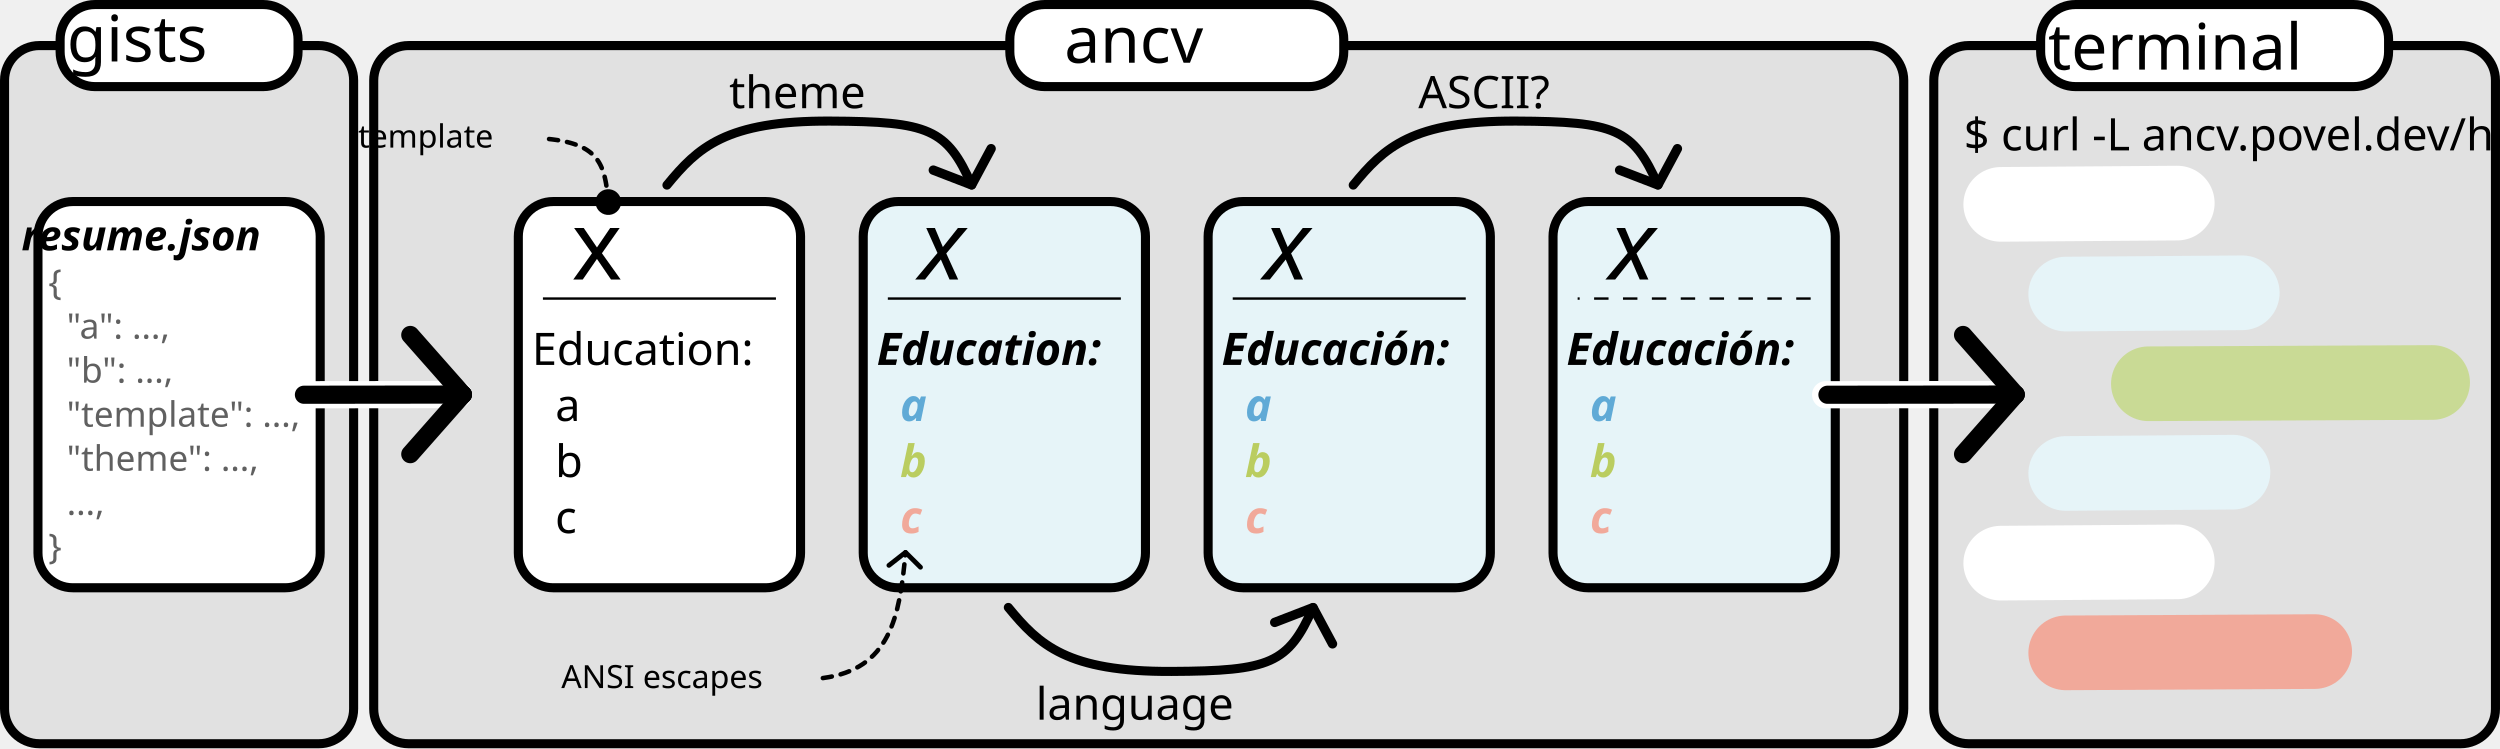
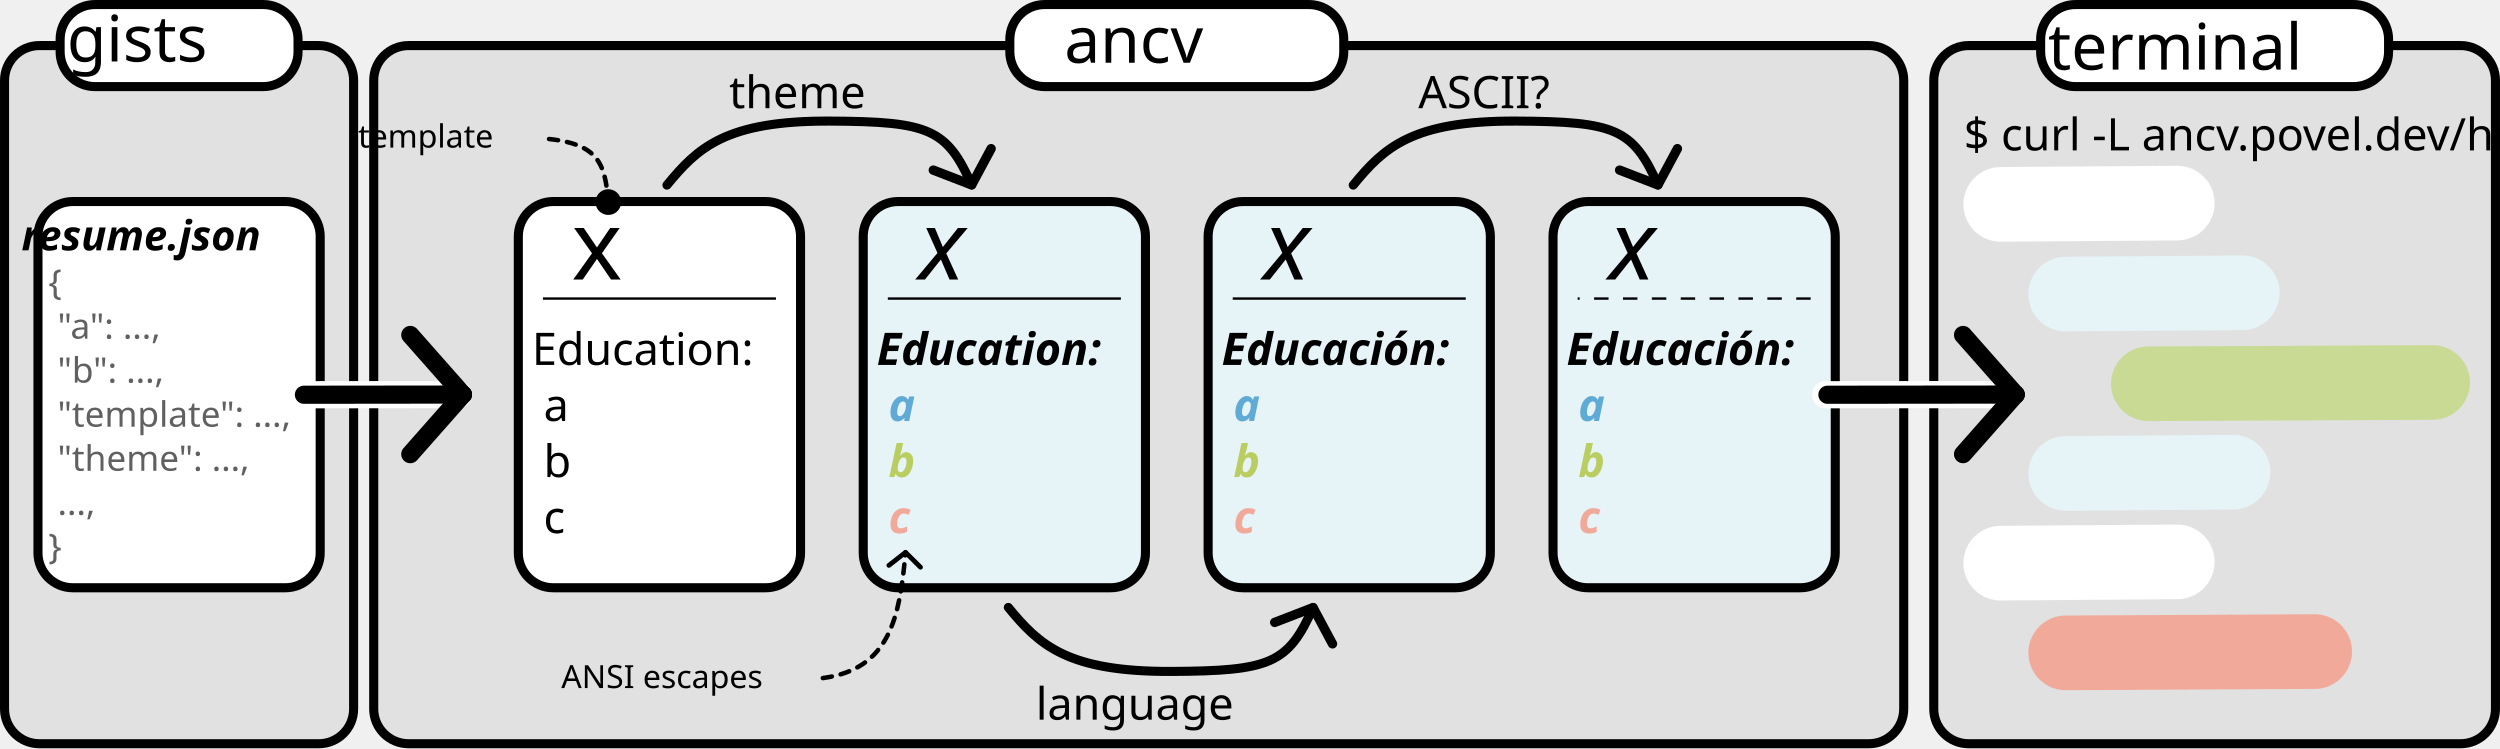
- <svg xmlns="http://www.w3.org/2000/svg" width="275.323mm" height="82.407mm" viewBox="0 0 275.323 82.407" version="1.1" id="svg5">
+ <svg xmlns="http://www.w3.org/2000/svg" id="svg5" width="1040.59" height="311.458" version="1.1" viewBox="0 0 275.323 82.407">
  <defs id="defs2">
    <linearGradient id="linearGradient2864">
-       <stop style="stop-color:#ac4850;stop-opacity:1;" offset="0" id="stop2862" />
+       <stop style="stop-color:#ac4850;stop-opacity:1" id="stop2862" offset="0" />
    </linearGradient>
  </defs>
  <g id="layer1" transform="translate(-123.1207,87.95116)">
-     <rect style="fill:#e1e1e1;fill-opacity:1;stroke:#000000;stroke-width:1;stroke-dashoffset:37.795;stroke-opacity:1" id="rect36134" width="38.444" height="76.888" x="123.621" y="-82.933" ry="3.834" />
-     <rect style="fill:#e1e1e1;fill-opacity:1;stroke:#000000;stroke-width:1;stroke-dashoffset:37.795;stroke-opacity:1" id="rect5503" width="168.499" height="76.888" x="164.278" y="-82.933" ry="3.834" />
-     <rect style="fill:#ffffff;fill-opacity:1;stroke:#000000;stroke-width:1;stroke-dashoffset:37.795;stroke-opacity:1" id="rect2917" width="31.082" height="42.534" x="180.203" y="-65.755" ry="3.834" />
-     <text xml:space="preserve" style="font-style:normal;font-weight:normal;font-size:10.583px;line-height:1.25;font-family:sans-serif;text-align:center;text-anchor:middle;fill:#000000;fill-opacity:1;stroke:none;stroke-width:0.265" x="195.744" y="-57.167" id="text6603">
-       <tspan id="tspan6601" style="text-align:center;text-anchor:middle;stroke-width:0.265" x="195.744" y="-57.167">x</tspan>
+     <rect style="fill:#e1e1e1;fill-opacity:1;stroke:#000;stroke-width:1;stroke-dashoffset:37.795;stroke-opacity:1" id="rect36134" width="38.444" height="76.888" x="123.621" y="-82.933" ry="3.834" />
+     <rect style="fill:#e1e1e1;fill-opacity:1;stroke:#000;stroke-width:1;stroke-dashoffset:37.795;stroke-opacity:1" id="rect5503" width="168.499" height="76.888" x="164.278" y="-82.933" ry="3.834" />
+     <rect style="fill:#fff;fill-opacity:1;stroke:#000;stroke-width:1;stroke-dashoffset:37.795;stroke-opacity:1" id="rect2917" width="31.082" height="42.534" x="180.203" y="-65.755" ry="3.834" />
+     <text xml:space="preserve" style="font-style:normal;font-weight:400;font-size:10.583px;line-height:1.25;font-family:sans-serif;text-align:center;text-anchor:middle;fill:#000;fill-opacity:1;stroke:none;stroke-width:.265" id="text6603" x="195.744" y="-57.167">
+       <tspan id="tspan6601" style="text-align:center;text-anchor:middle;stroke-width:.265" x="195.744" y="-57.167">x</tspan>
    </text>
-     <path style="fill:none;stroke:#000000;stroke-width:0.265px;stroke-linecap:butt;stroke-linejoin:miter;stroke-opacity:1" d="M 208.575,-55.071 H 182.912" id="path6718" />
-     <text xml:space="preserve" style="font-style:normal;font-weight:normal;font-size:4.939px;line-height:1.25;font-family:sans-serif;fill:#000000;fill-opacity:1;stroke:none;stroke-width:0.265" x="181.698" y="-47.76" id="text6722">
-       <tspan id="tspan6720" style="font-size:4.939px;stroke-width:0.265" x="181.698" y="-47.76">Education:</tspan>
-       <tspan style="font-size:4.939px;stroke-width:0.265" x="181.698" y="-41.587" id="tspan9241">  a</tspan>
-       <tspan style="font-size:4.939px;stroke-width:0.265" x="181.698" y="-35.413" id="tspan6724">  b</tspan>
-       <tspan style="font-size:4.939px;stroke-width:0.265" x="181.698" y="-29.239" id="tspan9233">  c</tspan>
+     <path style="fill:none;stroke:#000;stroke-width:.265px;stroke-linecap:butt;stroke-linejoin:miter;stroke-opacity:1" id="path6718" d="M 208.575,-55.071 H 182.912" />
+     <text xml:space="preserve" style="font-style:normal;font-weight:400;font-size:4.939px;line-height:1.25;font-family:sans-serif;fill:#000;fill-opacity:1;stroke:none;stroke-width:.265" id="text6722" x="181.698" y="-47.76">
+       <tspan id="tspan6720" style="font-size:4.939px;stroke-width:.265" x="181.698" y="-47.76">Education:</tspan>
+       <tspan style="font-size:4.939px;stroke-width:.265" id="tspan9241" x="181.698" y="-41.587"> a</tspan>
+       <tspan style="font-size:4.939px;stroke-width:.265" id="tspan6724" x="181.698" y="-35.413"> b</tspan>
+       <tspan style="font-size:4.939px;stroke-width:.265" id="tspan9233" x="181.698" y="-29.239"> c</tspan>
    </text>
-     <rect style="fill:#e6f4f8;fill-opacity:1;stroke:#000000;stroke-width:1;stroke-dashoffset:37.795;stroke-opacity:1" id="rect7456" width="31.082" height="42.534" x="218.187" y="-65.755" ry="3.834" />
-     <text xml:space="preserve" style="font-style:italic;font-variant:normal;font-weight:normal;font-stretch:normal;font-size:10.583px;line-height:1.25;font-family:sans-serif;-inkscape-font-specification:'sans-serif Italic';text-align:center;text-anchor:middle;fill:#000000;fill-opacity:1;stroke:none;stroke-width:0.265" x="233.738" y="-57.167" id="text7460">
-       <tspan id="tspan7458" style="font-style:italic;font-variant:normal;font-weight:normal;font-stretch:normal;font-family:sans-serif;-inkscape-font-specification:'sans-serif Italic';text-align:center;text-anchor:middle;stroke-width:0.265" x="233.738" y="-57.167">x</tspan>
+     <rect style="fill:#e6f4f8;fill-opacity:1;stroke:#000;stroke-width:1;stroke-dashoffset:37.795;stroke-opacity:1" id="rect7456" width="31.082" height="42.534" x="218.187" y="-65.755" ry="3.834" />
+     <text xml:space="preserve" style="font-style:italic;font-variant:normal;font-weight:400;font-stretch:normal;font-size:10.583px;line-height:1.25;font-family:sans-serif;-inkscape-font-specification:'sans-serif Italic';text-align:center;text-anchor:middle;fill:#000;fill-opacity:1;stroke:none;stroke-width:.265" id="text7460" x="233.738" y="-57.167">
+       <tspan id="tspan7458" style="font-style:italic;font-variant:normal;font-weight:400;font-stretch:normal;font-family:sans-serif;-inkscape-font-specification:'sans-serif Italic';text-align:center;text-anchor:middle;stroke-width:.265" x="233.738" y="-57.167">x</tspan>
    </text>
-     <path style="fill:none;stroke:#000000;stroke-width:0.265px;stroke-linecap:butt;stroke-linejoin:miter;stroke-opacity:1" d="M 246.56,-55.071 H 220.896" id="path7462" />
-     <text xml:space="preserve" style="font-style:normal;font-weight:normal;font-size:4.939px;line-height:1.25;font-family:sans-serif;fill:#000000;fill-opacity:1;stroke:none;stroke-width:0.265" x="219.682" y="-47.76" id="text7470">
-       <tspan id="tspan7464" style="font-style:italic;font-variant:normal;font-weight:bold;font-stretch:normal;font-size:4.939px;font-family:sans-serif;-inkscape-font-specification:'sans-serif Bold Italic';fill:#000000;fill-opacity:1;stroke:none;stroke-width:0.265;stroke-opacity:1" x="219.682" y="-47.76">Education:</tspan>
-       <tspan style="font-style:italic;font-variant:normal;font-weight:bold;font-stretch:normal;font-size:4.939px;font-family:sans-serif;-inkscape-font-specification:'sans-serif Bold Italic';fill:#60aad6;fill-opacity:1;stroke:none;stroke-width:0.265;stroke-opacity:1" x="219.682" y="-41.587" id="tspan10719">  a</tspan>
-       <tspan style="font-style:italic;font-variant:normal;font-weight:bold;font-stretch:normal;font-size:4.939px;font-family:sans-serif;-inkscape-font-specification:'sans-serif Bold Italic';fill:#bacd60;fill-opacity:1;stroke-width:0.265" x="219.682" y="-35.413" id="tspan7466">  b</tspan>
-       <tspan style="font-style:italic;font-variant:normal;font-weight:bold;font-stretch:normal;font-size:4.939px;font-family:sans-serif;-inkscape-font-specification:'sans-serif Bold Italic';fill:#f1a99a;fill-opacity:1;stroke-width:0.265" x="219.682" y="-29.239" id="tspan9235">  c</tspan>
+     <path style="fill:none;stroke:#000;stroke-width:.265px;stroke-linecap:butt;stroke-linejoin:miter;stroke-opacity:1" id="path7462" d="M 246.56,-55.071 H 220.896" />
+     <text xml:space="preserve" style="font-style:normal;font-weight:400;font-size:4.939px;line-height:1.25;font-family:sans-serif;fill:#000;fill-opacity:1;stroke:none;stroke-width:.265" id="text7470" x="219.682" y="-47.76">
+       <tspan id="tspan7464" style="font-style:italic;font-variant:normal;font-weight:700;font-stretch:normal;font-size:4.939px;font-family:sans-serif;-inkscape-font-specification:'sans-serif Bold Italic';fill:#000;fill-opacity:1;stroke:none;stroke-width:.265;stroke-opacity:1" x="219.682" y="-47.76">Education:</tspan>
+       <tspan style="font-style:italic;font-variant:normal;font-weight:700;font-stretch:normal;font-size:4.939px;font-family:sans-serif;-inkscape-font-specification:'sans-serif Bold Italic';fill:#60aad6;fill-opacity:1;stroke:none;stroke-width:.265;stroke-opacity:1" id="tspan10719" x="219.682" y="-41.587"> a</tspan>
+       <tspan style="font-style:italic;font-variant:normal;font-weight:700;font-stretch:normal;font-size:4.939px;font-family:sans-serif;-inkscape-font-specification:'sans-serif Bold Italic';fill:#bacd60;fill-opacity:1;stroke-width:.265" id="tspan7466" x="219.682" y="-35.413"> b</tspan>
+       <tspan style="font-style:italic;font-variant:normal;font-weight:700;font-stretch:normal;font-size:4.939px;font-family:sans-serif;-inkscape-font-specification:'sans-serif Bold Italic';fill:#f1a99a;fill-opacity:1;stroke-width:.265" id="tspan9235" x="219.682" y="-29.239"> c</tspan>
    </text>
-     <path style="fill:none;stroke:#000000;stroke-width:1;stroke-linecap:round;stroke-linejoin:miter;stroke-dasharray:none;stroke-opacity:1;marker-end:" d="m 196.571,-67.567 c 3.389,-4.129 6.478,-7.102 17.966,-7.049 10.897,0.05 12.852,0.855 15.595,7.028" id="path7472" />
-     <rect style="fill:#e6f4f8;fill-opacity:1;stroke:#000000;stroke-width:1;stroke-dashoffset:37.795;stroke-opacity:1" id="rect10721" width="31.082" height="42.534" x="256.171" y="-65.755" ry="3.834" />
-     <text xml:space="preserve" style="font-style:italic;font-variant:normal;font-weight:normal;font-stretch:normal;font-size:10.583px;line-height:1.25;font-family:sans-serif;-inkscape-font-specification:'sans-serif Italic';text-align:center;text-anchor:middle;fill:#000000;fill-opacity:1;stroke:none;stroke-width:0.265" x="271.712" y="-57.167" id="text10725">
-       <tspan id="tspan10723" style="font-style:italic;font-variant:normal;font-weight:normal;font-stretch:normal;font-family:sans-serif;-inkscape-font-specification:'sans-serif Italic';text-align:center;text-anchor:middle;stroke-width:0.265" x="271.712" y="-57.167">x</tspan>
+     <path style="fill:none;stroke:#000;stroke-width:1;stroke-linecap:round;stroke-linejoin:miter;stroke-dasharray:none;stroke-opacity:1" id="path7472" d="m 196.571,-67.567 c 3.389,-4.129 6.478,-7.102 17.966,-7.049 10.897,0.05 12.852,0.855 15.595,7.028" />
+     <rect style="fill:#e6f4f8;fill-opacity:1;stroke:#000;stroke-width:1;stroke-dashoffset:37.795;stroke-opacity:1" id="rect10721" width="31.082" height="42.534" x="256.171" y="-65.755" ry="3.834" />
+     <text xml:space="preserve" style="font-style:italic;font-variant:normal;font-weight:400;font-stretch:normal;font-size:10.583px;line-height:1.25;font-family:sans-serif;-inkscape-font-specification:'sans-serif Italic';text-align:center;text-anchor:middle;fill:#000;fill-opacity:1;stroke:none;stroke-width:.265" id="text10725" x="271.712" y="-57.167">
+       <tspan id="tspan10723" style="font-style:italic;font-variant:normal;font-weight:400;font-stretch:normal;font-family:sans-serif;-inkscape-font-specification:'sans-serif Italic';text-align:center;text-anchor:middle;stroke-width:.265" x="271.712" y="-57.167">x</tspan>
    </text>
-     <path style="fill:none;stroke:#000000;stroke-width:0.265px;stroke-linecap:butt;stroke-linejoin:miter;stroke-opacity:1" d="M 284.544,-55.071 H 258.88" id="path10727" />
-     <text xml:space="preserve" style="font-style:normal;font-weight:normal;font-size:4.939px;line-height:1.25;font-family:sans-serif;fill:#000000;fill-opacity:1;stroke:none;stroke-width:0.265" x="257.666" y="-47.76" id="text10737">
-       <tspan id="tspan10729" style="font-style:italic;font-variant:normal;font-weight:bold;font-stretch:normal;font-size:4.939px;font-family:sans-serif;-inkscape-font-specification:'sans-serif Bold Italic';fill:#000000;fill-opacity:1;stroke:none;stroke-width:0.265;stroke-opacity:1" x="257.666" y="-47.76">Educación:</tspan>
-       <tspan style="font-style:italic;font-variant:normal;font-weight:bold;font-stretch:normal;font-size:4.939px;font-family:sans-serif;-inkscape-font-specification:'sans-serif Bold Italic';fill:#60aad6;fill-opacity:1;stroke:none;stroke-width:0.265;stroke-opacity:1" x="257.666" y="-41.587" id="tspan10731">  a</tspan>
-       <tspan style="font-style:italic;font-variant:normal;font-weight:bold;font-stretch:normal;font-size:4.939px;font-family:sans-serif;-inkscape-font-specification:'sans-serif Bold Italic';fill:#bacd60;fill-opacity:1;stroke-width:0.265" x="257.666" y="-35.413" id="tspan10733">  b</tspan>
-       <tspan style="font-style:italic;font-variant:normal;font-weight:bold;font-stretch:normal;font-size:4.939px;font-family:sans-serif;-inkscape-font-specification:'sans-serif Bold Italic';fill:#f1a99a;fill-opacity:1;stroke-width:0.265" x="257.666" y="-29.239" id="tspan10735">  c</tspan>
+     <path style="fill:none;stroke:#000;stroke-width:.265px;stroke-linecap:butt;stroke-linejoin:miter;stroke-opacity:1" id="path10727" d="M 284.544,-55.071 H 258.88" />
+     <text xml:space="preserve" style="font-style:normal;font-weight:400;font-size:4.939px;line-height:1.25;font-family:sans-serif;fill:#000;fill-opacity:1;stroke:none;stroke-width:.265" id="text10737" x="257.666" y="-47.76">
+       <tspan id="tspan10729" style="font-style:italic;font-variant:normal;font-weight:700;font-stretch:normal;font-size:4.939px;font-family:sans-serif;-inkscape-font-specification:'sans-serif Bold Italic';fill:#000;fill-opacity:1;stroke:none;stroke-width:.265;stroke-opacity:1" x="257.666" y="-47.76">Educación:</tspan>
+       <tspan style="font-style:italic;font-variant:normal;font-weight:700;font-stretch:normal;font-size:4.939px;font-family:sans-serif;-inkscape-font-specification:'sans-serif Bold Italic';fill:#60aad6;fill-opacity:1;stroke:none;stroke-width:.265;stroke-opacity:1" id="tspan10731" x="257.666" y="-41.587"> a</tspan>
+       <tspan style="font-style:italic;font-variant:normal;font-weight:700;font-stretch:normal;font-size:4.939px;font-family:sans-serif;-inkscape-font-specification:'sans-serif Bold Italic';fill:#bacd60;fill-opacity:1;stroke-width:.265" id="tspan10733" x="257.666" y="-35.413"> b</tspan>
+       <tspan style="font-style:italic;font-variant:normal;font-weight:700;font-stretch:normal;font-size:4.939px;font-family:sans-serif;-inkscape-font-specification:'sans-serif Bold Italic';fill:#f1a99a;fill-opacity:1;stroke-width:.265" id="tspan10735" x="257.666" y="-29.239"> c</tspan>
    </text>
-     <rect style="fill:#e6f4f8;fill-opacity:1;stroke:#000000;stroke-width:1;stroke-dashoffset:37.795;stroke-opacity:1" id="rect11485" width="31.082" height="42.534" x="294.155" y="-65.755" ry="3.834" />
-     <text xml:space="preserve" style="font-style:italic;font-variant:normal;font-weight:normal;font-stretch:normal;font-size:10.583px;line-height:1.25;font-family:sans-serif;-inkscape-font-specification:'sans-serif Italic';text-align:center;text-anchor:middle;fill:#000000;fill-opacity:1;stroke:none;stroke-width:0.265" x="309.749" y="-57.167" id="text11489">
-       <tspan id="tspan11487" style="font-style:italic;font-variant:normal;font-weight:normal;font-stretch:normal;font-family:sans-serif;-inkscape-font-specification:'sans-serif Italic';text-align:center;text-anchor:middle;stroke-width:0.265" x="309.749" y="-57.167">x</tspan>
+     <rect style="fill:#e6f4f8;fill-opacity:1;stroke:#000;stroke-width:1;stroke-dashoffset:37.795;stroke-opacity:1" id="rect11485" width="31.082" height="42.534" x="294.155" y="-65.755" ry="3.834" />
+     <text xml:space="preserve" style="font-style:italic;font-variant:normal;font-weight:400;font-stretch:normal;font-size:10.583px;line-height:1.25;font-family:sans-serif;-inkscape-font-specification:'sans-serif Italic';text-align:center;text-anchor:middle;fill:#000;fill-opacity:1;stroke:none;stroke-width:.265" id="text11489" x="309.749" y="-57.167">
+       <tspan id="tspan11487" style="font-style:italic;font-variant:normal;font-weight:400;font-stretch:normal;font-family:sans-serif;-inkscape-font-specification:'sans-serif Italic';text-align:center;text-anchor:middle;stroke-width:.265" x="309.749" y="-57.167">x</tspan>
    </text>
-     <path style="fill:none;stroke:#000000;stroke-width:0.265;stroke-linecap:butt;stroke-linejoin:miter;stroke-dasharray:1.59, 1.59;stroke-dashoffset:0;stroke-opacity:1" d="M 322.528,-55.071 H 296.864" id="path11491" />
-     <text xml:space="preserve" style="font-style:normal;font-weight:normal;font-size:4.939px;line-height:1.25;font-family:sans-serif;fill:#000000;fill-opacity:1;stroke:none;stroke-width:0.265" x="295.65" y="-47.76" id="text11501">
-       <tspan id="tspan11493" style="font-style:italic;font-variant:normal;font-weight:bold;font-stretch:normal;font-size:4.939px;font-family:sans-serif;-inkscape-font-specification:'sans-serif Bold Italic';fill:#000000;fill-opacity:1;stroke:none;stroke-width:0.265;stroke-opacity:1" x="295.65" y="-47.76">Educación:</tspan>
-       <tspan style="font-style:italic;font-variant:normal;font-weight:bold;font-stretch:normal;font-size:4.939px;font-family:sans-serif;-inkscape-font-specification:'sans-serif Bold Italic';fill:#60aad6;fill-opacity:1;stroke:none;stroke-width:0.265;stroke-opacity:1" x="295.65" y="-41.587" id="tspan11495">  a</tspan>
-       <tspan style="font-style:italic;font-variant:normal;font-weight:bold;font-stretch:normal;font-size:4.939px;font-family:sans-serif;-inkscape-font-specification:'sans-serif Bold Italic';fill:#bacd60;fill-opacity:1;stroke-width:0.265" x="295.65" y="-35.413" id="tspan11497">  b</tspan>
-       <tspan style="font-style:italic;font-variant:normal;font-weight:bold;font-stretch:normal;font-size:4.939px;font-family:sans-serif;-inkscape-font-specification:'sans-serif Bold Italic';fill:#f1a99a;fill-opacity:1;stroke-width:0.265" x="295.65" y="-29.239" id="tspan11499">  c</tspan>
+     <path style="fill:none;stroke:#000;stroke-width:.265;stroke-linecap:butt;stroke-linejoin:miter;stroke-dasharray:1.59,1.59;stroke-dashoffset:0;stroke-opacity:1" id="path11491" d="M 322.528,-55.071 H 296.864" />
+     <text xml:space="preserve" style="font-style:normal;font-weight:400;font-size:4.939px;line-height:1.25;font-family:sans-serif;fill:#000;fill-opacity:1;stroke:none;stroke-width:.265" id="text11501" x="295.65" y="-47.76">
+       <tspan id="tspan11493" style="font-style:italic;font-variant:normal;font-weight:700;font-stretch:normal;font-size:4.939px;font-family:sans-serif;-inkscape-font-specification:'sans-serif Bold Italic';fill:#000;fill-opacity:1;stroke:none;stroke-width:.265;stroke-opacity:1" x="295.65" y="-47.76">Educación:</tspan>
+       <tspan style="font-style:italic;font-variant:normal;font-weight:700;font-stretch:normal;font-size:4.939px;font-family:sans-serif;-inkscape-font-specification:'sans-serif Bold Italic';fill:#60aad6;fill-opacity:1;stroke:none;stroke-width:.265;stroke-opacity:1" id="tspan11495" x="295.65" y="-41.587"> a</tspan>
+       <tspan style="font-style:italic;font-variant:normal;font-weight:700;font-stretch:normal;font-size:4.939px;font-family:sans-serif;-inkscape-font-specification:'sans-serif Bold Italic';fill:#bacd60;fill-opacity:1;stroke-width:.265" id="tspan11497" x="295.65" y="-35.413"> b</tspan>
+       <tspan style="font-style:italic;font-variant:normal;font-weight:700;font-stretch:normal;font-size:4.939px;font-family:sans-serif;-inkscape-font-specification:'sans-serif Bold Italic';fill:#f1a99a;fill-opacity:1;stroke-width:.265" id="tspan11499" x="295.65" y="-29.239"> c</tspan>
    </text>
-     <text xml:space="preserve" style="font-style:normal;font-weight:normal;font-size:4.939px;line-height:1.25;font-family:sans-serif;text-align:center;text-anchor:middle;fill:#000000;fill-opacity:1;stroke:none;stroke-width:0.265" x="214.147" y="-76.038" id="text13525">
-       <tspan id="tspan13523" style="font-size:4.939px;text-align:center;text-anchor:middle;stroke-width:0.265" x="214.147" y="-76.038">theme</tspan>
+     <text xml:space="preserve" style="font-style:normal;font-weight:400;font-size:4.939px;line-height:1.25;font-family:sans-serif;text-align:center;text-anchor:middle;fill:#000;fill-opacity:1;stroke:none;stroke-width:.265" id="text13525" x="214.147" y="-76.038">
+       <tspan id="tspan13523" style="font-size:4.939px;text-align:center;text-anchor:middle;stroke-width:.265" x="214.147" y="-76.038">theme</tspan>
    </text>
-     <path style="fill:none;stroke:#000000;stroke-width:1;stroke-linecap:round;stroke-linejoin:miter;stroke-dasharray:none;stroke-opacity:1;marker-end:" d="m 272.151,-67.567 c 3.389,-4.129 6.478,-7.102 17.966,-7.049 10.897,0.05 12.852,0.855 15.595,7.028" id="path13545" />
-     <path style="fill:none;stroke:#000000;stroke-width:1;stroke-linecap:round;stroke-linejoin:miter;stroke-dasharray:none;stroke-opacity:1;marker-end:" d="m 234.167,-21.056 c 3.389,4.129 6.478,7.102 17.966,7.049 10.897,-0.05 12.852,-0.855 15.595,-7.028" id="path13553" />
-     <text xml:space="preserve" style="font-style:normal;font-weight:normal;font-size:4.939px;line-height:1.25;font-family:sans-serif;text-align:center;text-anchor:middle;fill:#000000;fill-opacity:1;stroke:none;stroke-width:0.265" x="251.299" y="-8.691" id="text13559">
-       <tspan id="tspan13557" style="font-size:4.939px;text-align:center;text-anchor:middle;stroke-width:0.265" x="251.299" y="-8.691">language</tspan>
+     <path style="fill:none;stroke:#000;stroke-width:1;stroke-linecap:round;stroke-linejoin:miter;stroke-dasharray:none;stroke-opacity:1" id="path13545" d="m 272.151,-67.567 c 3.389,-4.129 6.478,-7.102 17.966,-7.049 10.897,0.05 12.852,0.855 15.595,7.028" />
+     <path style="fill:none;stroke:#000;stroke-width:1;stroke-linecap:round;stroke-linejoin:miter;stroke-dasharray:none;stroke-opacity:1" id="path13553" d="m 234.167,-21.056 c 3.389,4.129 6.478,7.102 17.966,7.049 10.897,-0.05 12.852,-0.855 15.595,-7.028" />
+     <text xml:space="preserve" style="font-style:normal;font-weight:400;font-size:4.939px;line-height:1.25;font-family:sans-serif;text-align:center;text-anchor:middle;fill:#000;fill-opacity:1;stroke:none;stroke-width:.265" id="text13559" x="251.299" y="-8.691">
+       <tspan id="tspan13557" style="font-size:4.939px;text-align:center;text-anchor:middle;stroke-width:.265" x="251.299" y="-8.691">language</tspan>
    </text>
-     <text xml:space="preserve" style="font-style:normal;font-weight:normal;font-size:4.939px;line-height:1.25;font-family:sans-serif;text-align:center;text-anchor:middle;fill:#000000;fill-opacity:1;stroke:none;stroke-width:0.265" x="289.767" y="-76.038" id="text13563">
-       <tspan id="tspan13561" style="font-size:4.939px;text-align:center;text-anchor:middle;stroke-width:0.265" x="289.767" y="-76.038">ASCII?</tspan>
+     <text xml:space="preserve" style="font-style:normal;font-weight:400;font-size:4.939px;line-height:1.25;font-family:sans-serif;text-align:center;text-anchor:middle;fill:#000;fill-opacity:1;stroke:none;stroke-width:.265" id="text13563" x="289.767" y="-76.038">
+       <tspan id="tspan13561" style="font-size:4.939px;text-align:center;text-anchor:middle;stroke-width:.265" x="289.767" y="-76.038">ASCII?</tspan>
    </text>
    <g id="g14095" transform="translate(13.81155)">
-       <rect style="fill:#ffffff;fill-opacity:1;stroke:#000000;stroke-width:1;stroke-dashoffset:37.795;stroke-opacity:1" id="rect6728" width="31.082" height="42.534" x="113.49" y="-65.755" ry="3.834" />
-       <text xml:space="preserve" style="font-style:normal;font-weight:normal;font-size:3.881px;line-height:1.25;font-family:sans-serif;fill:#606060;fill-opacity:1;stroke:none;stroke-width:0.265" x="114.636" y="-55.508" id="text13426">
-         <tspan id="tspan13424" style="font-size:3.881px;fill:#606060;fill-opacity:1;stroke-width:0.265" x="114.636" y="-55.508">{</tspan>
-         <tspan style="font-size:3.881px;fill:#606060;fill-opacity:1;stroke-width:0.265" x="114.636" y="-50.657" id="tspan13430">  "a": ...,</tspan>
-         <tspan style="font-size:3.881px;fill:#606060;fill-opacity:1;stroke-width:0.265" x="114.636" y="-45.807" id="tspan13428">  "b": ...,</tspan>
-         <tspan style="font-size:3.881px;fill:#606060;fill-opacity:1;stroke-width:0.265" x="114.636" y="-40.956" id="tspan13515">  "template": ...,</tspan>
-         <tspan style="font-size:3.881px;fill:#606060;fill-opacity:1;stroke-width:0.265" x="114.636" y="-36.105" id="tspan13517">  "theme": ...,</tspan>
-         <tspan style="font-size:3.881px;fill:#606060;fill-opacity:1;stroke-width:0.265" x="114.636" y="-31.254" id="tspan13509">  ...,</tspan>
-         <tspan style="font-size:3.881px;fill:#606060;fill-opacity:1;stroke-width:0.265" x="114.636" y="-26.404" id="tspan13436">}</tspan>
+       <rect style="fill:#fff;fill-opacity:1;stroke:#000;stroke-width:1;stroke-dashoffset:37.795;stroke-opacity:1" id="rect6728" width="31.082" height="42.534" x="113.49" y="-65.755" ry="3.834" />
+       <text xml:space="preserve" style="font-style:normal;font-weight:400;font-size:3.881px;line-height:1.25;font-family:sans-serif;fill:#606060;fill-opacity:1;stroke:none;stroke-width:.265" id="text13426" x="114.636" y="-55.508">
+         <tspan id="tspan13424" style="font-size:3.881px;fill:#606060;fill-opacity:1;stroke-width:.265" x="114.636" y="-55.508">{</tspan>
+         <tspan style="font-size:3.881px;fill:#606060;fill-opacity:1;stroke-width:.265" id="tspan13430" x="114.636" y="-50.657"> "a": ...,</tspan>
+         <tspan style="font-size:3.881px;fill:#606060;fill-opacity:1;stroke-width:.265" id="tspan13428" x="114.636" y="-45.807"> "b": ...,</tspan>
+         <tspan style="font-size:3.881px;fill:#606060;fill-opacity:1;stroke-width:.265" id="tspan13515" x="114.636" y="-40.956"> "template": ...,</tspan>
+         <tspan style="font-size:3.881px;fill:#606060;fill-opacity:1;stroke-width:.265" id="tspan13517" x="114.636" y="-36.105"> "theme": ...,</tspan>
+         <tspan style="font-size:3.881px;fill:#606060;fill-opacity:1;stroke-width:.265" id="tspan13509" x="114.636" y="-31.254"> ...,</tspan>
+         <tspan style="font-size:3.881px;fill:#606060;fill-opacity:1;stroke-width:.265" id="tspan13436" x="114.636" y="-26.404">}</tspan>
      </text>
-       <text xml:space="preserve" style="font-style:italic;font-variant:normal;font-weight:bold;font-stretch:normal;font-size:4.586px;line-height:1.25;font-family:sans-serif;-inkscape-font-specification:'sans-serif Bold Italic';text-align:center;text-anchor:middle;fill:#000000;fill-opacity:1;stroke:none;stroke-width:0.265" x="129.022" y="-60.384" id="text13629">
-         <tspan id="tspan13627" style="font-style:italic;font-variant:normal;font-weight:bold;font-stretch:normal;font-size:4.586px;font-family:sans-serif;-inkscape-font-specification:'sans-serif Bold Italic';text-align:center;text-anchor:middle;stroke-width:0.265" x="129.022" y="-60.384">resume.json</tspan>
+       <text xml:space="preserve" style="font-style:italic;font-variant:normal;font-weight:700;font-stretch:normal;font-size:4.586px;line-height:1.25;font-family:sans-serif;-inkscape-font-specification:'sans-serif Bold Italic';text-align:center;text-anchor:middle;fill:#000;fill-opacity:1;stroke:none;stroke-width:.265" id="text13629" x="129.022" y="-60.384">
+         <tspan id="tspan13627" style="font-style:italic;font-variant:normal;font-weight:700;font-stretch:normal;font-size:4.586px;font-family:sans-serif;-inkscape-font-specification:'sans-serif Bold Italic';text-align:center;text-anchor:middle;stroke-width:.265" x="129.022" y="-60.384">resume.json</tspan>
      </text>
    </g>
-     <path style="fill:none;stroke:#ffffff;stroke-width:3;stroke-linecap:round;stroke-linejoin:miter;stroke-dasharray:none;stroke-opacity:1" d="m 156.086,-44.478 17.509,-0.021" id="path11153" />
-     <text xml:space="preserve" style="font-style:normal;font-weight:normal;font-size:50.8px;line-height:1.25;font-family:sans-serif;fill:#000000;fill-opacity:1;stroke:none;stroke-width:0.265" x="329.09" y="-30.748" id="text13753">
-       <tspan id="tspan13751" style="font-size:50.8px;stroke-width:0.265" x="329.09" y="-30.748" />
+     <path style="fill:none;stroke:#fff;stroke-width:3;stroke-linecap:round;stroke-linejoin:miter;stroke-dasharray:none;stroke-opacity:1" id="path11153" d="m 156.086,-44.478 17.509,-0.021" />
+     <path style="fill:none;stroke:#000;stroke-width:2;stroke-linecap:round;stroke-linejoin:miter;stroke-dasharray:none;stroke-opacity:1" id="path11098" d="m 156.593,-44.478 17.508,-0.021" />
+     <rect style="fill:#fff;fill-opacity:1;stroke:#000;stroke-width:1;stroke-linecap:round;stroke-linejoin:round;stroke-dasharray:none;stroke-opacity:1" id="rect16714" width="36.776" height="9.037" x="234.332" y="-87.451" ry="3.834" />
+     <text xml:space="preserve" style="font-style:normal;font-weight:400;font-size:7.056px;line-height:1.25;font-family:sans-serif;text-align:center;text-anchor:middle;fill:#000;fill-opacity:1;stroke:none;stroke-width:.265" id="text14372" x="252.558" y="-81.042">
+       <tspan id="tspan14370" style="font-size:7.056px;text-align:center;text-anchor:middle;stroke-width:.265" x="252.558" y="-81.042">ancv</tspan>
    </text>
-     <path style="fill:none;stroke:#000000;stroke-width:2;stroke-linecap:round;stroke-linejoin:miter;stroke-dasharray:none;stroke-opacity:1;marker-end:" d="m 156.593,-44.478 17.508,-0.021" id="path11098" />
-     <rect style="fill:#ffffff;fill-opacity:1;stroke:#000000;stroke-width:1;stroke-linecap:round;stroke-linejoin:round;stroke-dasharray:none;stroke-opacity:1" id="rect16714" width="36.776" height="9.037" x="234.332" y="-87.451" ry="3.834" />
-     <text xml:space="preserve" style="font-style:normal;font-weight:normal;font-size:7.056px;line-height:1.25;font-family:sans-serif;text-align:center;text-anchor:middle;fill:#000000;fill-opacity:1;stroke:none;stroke-width:0.265" x="252.558" y="-81.042" id="text14372">
-       <tspan id="tspan14370" style="font-size:7.056px;text-align:center;text-anchor:middle;stroke-width:0.265" x="252.558" y="-81.042">ancv</tspan>
+     <path style="fill:none;stroke:#000;stroke-width:.5;stroke-linecap:round;stroke-linejoin:miter;stroke-dasharray:1,1;stroke-dashoffset:0;stroke-opacity:1" id="path23267" d="m 213.742,-13.275 c 7.346,-0.98 8.47,-6.653 9.102,-13.845" />
+     <text xml:space="preserve" style="font-style:normal;font-weight:400;font-size:3.528px;line-height:1.25;font-family:sans-serif;text-align:end;text-anchor:end;fill:#000;fill-opacity:1;stroke:none;stroke-width:.265" id="text25487" x="211.711" y="-12.171">
+       <tspan id="tspan25485" style="font-size:3.528px;text-align:end;text-anchor:end;stroke-width:.265" x="211.711" y="-12.171">ANSI escapes</tspan>
    </text>
-     <path style="fill:none;stroke:#000000;stroke-width:0.5;stroke-linecap:round;stroke-linejoin:miter;stroke-dasharray:1, 1;stroke-dashoffset:0;stroke-opacity:1;marker-end:" d="m 213.742,-13.275 c 7.346,-0.98 8.47,-6.653 9.102,-13.845" id="path23267" />
-     <text xml:space="preserve" style="font-style:normal;font-weight:normal;font-size:3.528px;line-height:1.25;font-family:sans-serif;text-align:end;text-anchor:end;fill:#000000;fill-opacity:1;stroke:none;stroke-width:0.265" x="211.711" y="-12.171" id="text25487">
-       <tspan id="tspan25485" style="font-size:3.528px;text-align:end;text-anchor:end;stroke-width:0.265" x="211.711" y="-12.171">ANSI escapes</tspan>
+     <rect style="fill:#fff;fill-opacity:1;stroke:#000;stroke-width:1;stroke-linecap:round;stroke-linejoin:round;stroke-dasharray:none;stroke-opacity:1" id="rect36136" width="26.202" height="9.037" x="129.742" y="-87.451" ry="3.834" />
+     <text xml:space="preserve" style="font-style:normal;font-weight:400;font-size:7.056px;line-height:1.25;font-family:sans-serif;text-align:center;text-anchor:middle;fill:#000;fill-opacity:1;stroke:none;stroke-width:.265" id="text36140" x="142.808" y="-81.179">
+       <tspan id="tspan36138" style="font-size:7.056px;text-align:center;text-anchor:middle;stroke-width:.265" x="142.808" y="-81.179">gists</tspan>
    </text>
-     <rect style="fill:#ffffff;fill-opacity:1;stroke:#000000;stroke-width:1;stroke-linecap:round;stroke-linejoin:round;stroke-dasharray:none;stroke-opacity:1" id="rect36136" width="26.202" height="9.037" x="129.742" y="-87.451" ry="3.834" />
-     <text xml:space="preserve" style="font-style:normal;font-weight:normal;font-size:7.056px;line-height:1.25;font-family:sans-serif;text-align:center;text-anchor:middle;fill:#000000;fill-opacity:1;stroke:none;stroke-width:0.265" x="142.808" y="-81.179" id="text36140">
-       <tspan id="tspan36138" style="font-size:7.056px;text-align:center;text-anchor:middle;stroke-width:0.265" x="142.808" y="-81.179">gists</tspan>
+     <rect style="fill:#e1e1e1;fill-opacity:1;stroke:#000;stroke-width:1;stroke-dashoffset:37.795;stroke-opacity:1" id="rect40409" width="61.858" height="76.888" x="336.085" y="-82.933" ry="3.834" />
+     <rect style="fill:#fff;fill-opacity:1;stroke:#000;stroke-width:1;stroke-linecap:round;stroke-linejoin:round;stroke-dasharray:none;stroke-opacity:1" id="rect40435" width="38.318" height="9.037" x="347.855" y="-87.451" ry="3.834" />
+     <text xml:space="preserve" style="font-style:normal;font-weight:400;font-size:7.056px;line-height:1.25;font-family:sans-serif;text-align:center;text-anchor:middle;fill:#000;fill-opacity:1;stroke:none;stroke-width:.265" id="text40439" x="367.258" y="-80.287">
+       <tspan id="tspan40437" style="font-size:7.056px;text-align:center;text-anchor:middle;stroke-width:.265" x="367.258" y="-80.287">terminal</tspan>
    </text>
-     <rect style="fill:#e1e1e1;fill-opacity:1;stroke:#000000;stroke-width:1;stroke-dashoffset:37.795;stroke-opacity:1" id="rect40409" width="61.858" height="76.888" x="336.085" y="-82.933" ry="3.834" />
-     <rect style="fill:#ffffff;fill-opacity:1;stroke:#000000;stroke-width:1;stroke-linecap:round;stroke-linejoin:round;stroke-dasharray:none;stroke-opacity:1" id="rect40435" width="38.318" height="9.037" x="347.855" y="-87.451" ry="3.834" />
-     <text xml:space="preserve" style="font-style:normal;font-weight:normal;font-size:7.056px;line-height:1.25;font-family:sans-serif;text-align:center;text-anchor:middle;fill:#000000;fill-opacity:1;stroke:none;stroke-width:0.265" x="367.258" y="-80.287" id="text40439">
-       <tspan id="tspan40437" style="font-size:7.056px;text-align:center;text-anchor:middle;stroke-width:0.265" x="367.258" y="-80.287">terminal</tspan>
+     <path style="fill:none;stroke:#fff;stroke-width:3;stroke-linecap:round;stroke-linejoin:miter;stroke-dasharray:none;stroke-opacity:1" id="path40443" d="M 324.177,-44.478 344.37,-44.499" />
+     <path style="fill:none;stroke:#000;stroke-width:2;stroke-linecap:round;stroke-linejoin:miter;stroke-dasharray:none;stroke-opacity:1" id="path40445" d="m 324.376,-44.478 20.729,-0.021" />
+     <path style="fill:none;stroke:#fff;stroke-width:8.222;stroke-linecap:round;stroke-linejoin:miter;stroke-dasharray:none;stroke-opacity:1" id="path40551" d="m 343.459,-65.444 19.444,-0.141" />
+     <text xml:space="preserve" style="font-style:normal;font-weight:400;font-size:4.939px;line-height:1.25;font-family:sans-serif;text-align:start;text-anchor:start;fill:#000;fill-opacity:1;stroke:none;stroke-width:.265" id="text40649" x="339.394" y="-71.387">
+       <tspan id="tspan40647" style="font-size:4.939px;text-align:start;text-anchor:start;stroke-width:.265" x="339.394" y="-71.387">$ curl -L ancv.povel.dev/heyho</tspan>
    </text>
-     <path style="fill:none;stroke:#ffffff;stroke-width:3;stroke-linecap:round;stroke-linejoin:miter;stroke-dasharray:none;stroke-opacity:1" d="M 324.177,-44.478 344.37,-44.499" id="path40443" />
-     <path style="fill:none;stroke:#000000;stroke-width:2;stroke-linecap:round;stroke-linejoin:miter;stroke-dasharray:none;stroke-opacity:1;marker-end:" d="m 324.376,-44.478 20.729,-0.021" id="path40445" />
-     <path style="fill:none;stroke:#ffffff;stroke-width:8.222;stroke-linecap:round;stroke-linejoin:miter;stroke-dasharray:none;stroke-opacity:1" d="m 343.459,-65.444 19.444,-0.141" id="path40551" />
-     <text xml:space="preserve" style="font-style:normal;font-weight:normal;font-size:4.939px;line-height:1.25;font-family:sans-serif;text-align:start;text-anchor:start;fill:#000000;fill-opacity:1;stroke:none;stroke-width:0.265" x="339.394" y="-71.387" id="text40649">
-       <tspan id="tspan40647" style="font-size:4.939px;text-align:start;text-anchor:start;stroke-width:0.265" x="339.394" y="-71.387">$ curl -L ancv.povel.dev/heyho</tspan>
-     </text>
-     <path style="fill:none;stroke:#e6f4f8;stroke-width:8.222;stroke-linecap:round;stroke-linejoin:miter;stroke-dasharray:none;stroke-opacity:1" d="m 350.616,-55.565 19.444,-0.141" id="path41389" />
-     <path style="fill:none;stroke:#c9da95;stroke-width:8.222;stroke-linecap:round;stroke-linejoin:miter;stroke-dasharray:none;stroke-opacity:1" d="m 359.719,-45.687 31.304,-0.141" id="path41391" />
-     <path style="fill:none;stroke:#e6f4f8;stroke-width:8.222;stroke-linecap:round;stroke-linejoin:miter;stroke-dasharray:none;stroke-opacity:1" d="m 350.616,-35.809 18.422,-0.141" id="path41393" />
-     <path style="fill:none;stroke:#ffffff;stroke-width:8.222;stroke-linecap:round;stroke-linejoin:miter;stroke-dasharray:none;stroke-opacity:1" d="m 343.459,-25.931 19.444,-0.141" id="path41395" />
-     <path style="fill:none;stroke:#f1a99a;stroke-width:8.222;stroke-linecap:round;stroke-linejoin:miter;stroke-dasharray:none;stroke-opacity:1" d="m 350.616,-16.052 27.419,-0.141" id="path41397" />
+     <path style="fill:none;stroke:#e6f4f8;stroke-width:8.222;stroke-linecap:round;stroke-linejoin:miter;stroke-dasharray:none;stroke-opacity:1" id="path41389" d="m 350.616,-55.565 19.444,-0.141" />
+     <path style="fill:none;stroke:#c9da95;stroke-width:8.222;stroke-linecap:round;stroke-linejoin:miter;stroke-dasharray:none;stroke-opacity:1" id="path41391" d="m 359.719,-45.687 31.304,-0.141" />
+     <path style="fill:none;stroke:#e6f4f8;stroke-width:8.222;stroke-linecap:round;stroke-linejoin:miter;stroke-dasharray:none;stroke-opacity:1" id="path41393" d="m 350.616,-35.809 18.422,-0.141" />
+     <path style="fill:none;stroke:#fff;stroke-width:8.222;stroke-linecap:round;stroke-linejoin:miter;stroke-dasharray:none;stroke-opacity:1" id="path41395" d="m 343.459,-25.931 19.444,-0.141" />
+     <path style="fill:none;stroke:#f1a99a;stroke-width:8.222;stroke-linecap:round;stroke-linejoin:miter;stroke-dasharray:none;stroke-opacity:1" id="path41397" d="m 350.616,-16.052 27.419,-0.141" />
    <g id="path46644">
-       <path style="color:#000000;fill:#000000;stroke-linecap:round;stroke-dasharray:1, 1;-inkscape-stroke:none" d="m 183.617,-72.889 a 0.25,0.25 0 0 0 -0.277,0.221 0.25,0.25 0 0 0 0.221,0.277 l 0.26,0.029 0.252,0.031 0.242,0.033 0.229,0.035 a 0.25,0.25 0 0 0 0.285,-0.209 0.25,0.25 0 0 0 -0.209,-0.285 l -0.23,-0.035 -0.252,-0.035 -0.256,-0.033 z m 2.002,0.332 a 0.25,0.25 0 0 0 -0.301,0.184 0.25,0.25 0 0 0 0.184,0.303 l 0.121,0.029 0.193,0.051 0.188,0.053 0.18,0.057 0.176,0.059 0.076,0.027 a 0.25,0.25 0 0 0 0.318,-0.15 0.25,0.25 0 0 0 -0.15,-0.32 l -0.082,-0.029 -0.184,-0.062 -0.191,-0.059 -0.197,-0.057 -0.203,-0.053 z m 1.744,0.691 a 0.25,0.25 0 0 0 -0.148,0.119 0.25,0.25 0 0 0 0.096,0.34 l 0.1,0.055 0.127,0.076 0.123,0.078 0.117,0.082 0.113,0.082 0.107,0.086 0.096,0.08 a 0.25,0.25 0 0 0 0.352,-0.031 0.25,0.25 0 0 0 -0.029,-0.352 l -0.102,-0.086 -0.121,-0.096 -0.125,-0.092 -0.131,-0.09 -0.137,-0.088 -0.141,-0.084 -0.105,-0.059 a 0.25,0.25 0 0 0 -0.191,-0.021 z m 1.605,1.303 a 0.25,0.25 0 0 0 -0.188,0.037 0.25,0.25 0 0 0 -0.066,0.348 l 0.066,0.098 0.068,0.109 0.066,0.111 0.062,0.113 0.059,0.115 0.057,0.119 0.055,0.121 0.018,0.045 a 0.25,0.25 0 0 0 0.326,0.137 0.25,0.25 0 0 0 0.137,-0.326 l -0.021,-0.051 -0.059,-0.135 -0.062,-0.131 -0.066,-0.129 -0.07,-0.127 -0.072,-0.125 -0.078,-0.121 -0.07,-0.105 a 0.25,0.25 0 0 0 -0.16,-0.104 z m 0.678,1.83 a 0.25,0.25 0 0 0 -0.184,0.303 l 0.027,0.107 0.065,0.295 0.059,0.305 0.041,0.254 a 0.25,0.25 0 0 0 0.287,0.205 0.25,0.25 0 0 0 0.207,-0.287 l -0.043,-0.26 -0.061,-0.318 -0.068,-0.309 -0.027,-0.113 a 0.25,0.25 0 0 0 -0.303,-0.182 z m 0.357,1.965 a 0.25,0.25 0 0 0 -0.221,0.277 l 0.01,0.092 0.037,0.357 0.037,0.369 a 0.25,0.25 0 0 0 0.271,0.225 0.25,0.25 0 0 0 0.225,-0.273 l -0.035,-0.369 -0.037,-0.361 -0.012,-0.096 a 0.25,0.25 0 0 0 -0.275,-0.221 z" id="path3940" />
+       <path style="color:#000;fill:#000;stroke-linecap:round;stroke-dasharray:1,1;-inkscape-stroke:none" id="path3940" d="m 183.617,-72.889 a 0.25,0.25 0 0 0 -0.277,0.221 0.25,0.25 0 0 0 0.221,0.277 l 0.26,0.029 0.252,0.031 0.242,0.033 0.229,0.035 a 0.25,0.25 0 0 0 0.285,-0.209 0.25,0.25 0 0 0 -0.209,-0.285 l -0.23,-0.035 -0.252,-0.035 -0.256,-0.033 z m 2.002,0.332 a 0.25,0.25 0 0 0 -0.301,0.184 0.25,0.25 0 0 0 0.184,0.303 l 0.121,0.029 0.193,0.051 0.188,0.053 0.18,0.057 0.176,0.059 0.076,0.027 a 0.25,0.25 0 0 0 0.318,-0.15 0.25,0.25 0 0 0 -0.15,-0.32 l -0.082,-0.029 -0.184,-0.062 -0.191,-0.059 -0.197,-0.057 -0.203,-0.053 z m 1.744,0.691 a 0.25,0.25 0 0 0 -0.148,0.119 0.25,0.25 0 0 0 0.096,0.34 l 0.1,0.055 0.127,0.076 0.123,0.078 0.117,0.082 0.113,0.082 0.107,0.086 0.096,0.08 a 0.25,0.25 0 0 0 0.352,-0.031 0.25,0.25 0 0 0 -0.029,-0.352 l -0.102,-0.086 -0.121,-0.096 -0.125,-0.092 -0.131,-0.09 -0.137,-0.088 -0.141,-0.084 -0.105,-0.059 a 0.25,0.25 0 0 0 -0.191,-0.021 z m 1.605,1.303 a 0.25,0.25 0 0 0 -0.188,0.037 0.25,0.25 0 0 0 -0.066,0.348 l 0.066,0.098 0.068,0.109 0.066,0.111 0.062,0.113 0.059,0.115 0.057,0.119 0.055,0.121 0.018,0.045 a 0.25,0.25 0 0 0 0.326,0.137 0.25,0.25 0 0 0 0.137,-0.326 l -0.021,-0.051 -0.059,-0.135 -0.062,-0.131 -0.066,-0.129 -0.07,-0.127 -0.072,-0.125 -0.078,-0.121 -0.07,-0.105 a 0.25,0.25 0 0 0 -0.16,-0.104 z m 0.678,1.83 a 0.25,0.25 0 0 0 -0.184,0.303 l 0.027,0.107 0.065,0.295 0.059,0.305 0.041,0.254 a 0.25,0.25 0 0 0 0.287,0.205 0.25,0.25 0 0 0 0.207,-0.287 l -0.043,-0.26 -0.061,-0.318 -0.068,-0.309 -0.027,-0.113 a 0.25,0.25 0 0 0 -0.303,-0.182 z m 0.357,1.965 a 0.25,0.25 0 0 0 -0.221,0.277 l 0.01,0.092 0.037,0.357 0.037,0.369 a 0.25,0.25 0 0 0 0.271,0.225 0.25,0.25 0 0 0 0.225,-0.273 l -0.035,-0.369 -0.037,-0.361 -0.012,-0.096 a 0.25,0.25 0 0 0 -0.275,-0.221 z" />
      <g id="g3930">
        <g id="path3932">
-           <path style="color:#000000;fill:#000000;fill-rule:evenodd;stroke-width:0.25pt;-inkscape-stroke:none" d="m 190.232,-64.452 c -0.687,0.065 -1.297,-0.44 -1.362,-1.127 -0.065,-0.687 0.44,-1.297 1.127,-1.362 0.687,-0.065 1.298,0.455 1.362,1.127 0.065,0.687 -0.44,1.297 -1.127,1.362 z" id="path3936" />
-           <path style="color:#000000;fill:#000000;fill-rule:evenodd;-inkscape-stroke:none" d="m 189.982,-67.107 c -0.777,0.073 -1.35,0.766 -1.277,1.543 0.073,0.777 0.766,1.352 1.543,1.279 0.777,-0.073 1.35,-0.768 1.277,-1.545 -0.072,-0.764 -0.764,-1.351 -1.543,-1.277 z m 0.031,0.332 c 0.595,-0.056 1.125,0.396 1.18,0.977 0.056,0.597 -0.379,1.125 -0.977,1.182 -0.597,0.056 -1.124,-0.381 -1.18,-0.979 -0.056,-0.597 0.379,-1.124 0.977,-1.18 z" id="path3938" />
+           <path style="color:#000;fill:#000;fill-rule:evenodd;stroke-width:.25pt;-inkscape-stroke:none" id="path3936" d="m 190.232,-64.452 c -0.687,0.065 -1.297,-0.44 -1.362,-1.127 -0.065,-0.687 0.44,-1.297 1.127,-1.362 0.687,-0.065 1.298,0.455 1.362,1.127 0.065,0.687 -0.44,1.297 -1.127,1.362 z" />
+           <path style="color:#000;fill:#000;fill-rule:evenodd;-inkscape-stroke:none" id="path3938" d="m 189.982,-67.107 c -0.777,0.073 -1.35,0.766 -1.277,1.543 0.073,0.777 0.766,1.352 1.543,1.279 0.777,-0.073 1.35,-0.768 1.277,-1.545 -0.072,-0.764 -0.764,-1.351 -1.543,-1.277 z m 0.031,0.332 c 0.595,-0.056 1.125,0.396 1.18,0.977 0.056,0.597 -0.379,1.125 -0.977,1.182 -0.597,0.056 -1.124,-0.381 -1.18,-0.979 -0.056,-0.597 0.379,-1.124 0.977,-1.18 z" />
        </g>
      </g>
    </g>
-     <text xml:space="preserve" style="font-style:normal;font-weight:normal;font-size:3.528px;line-height:1.25;font-family:sans-serif;text-align:end;text-anchor:end;fill:#000000;fill-opacity:1;stroke:none;stroke-width:0.265" x="182.031" y="-71.694" id="text46710">
-       <tspan id="tspan46708" style="font-size:3.528px;text-align:end;text-anchor:end;stroke-width:0.265" x="182.031" y="-71.694">template</tspan>
+     <text xml:space="preserve" style="font-style:normal;font-weight:400;font-size:3.528px;line-height:1.25;font-family:sans-serif;text-align:end;text-anchor:end;fill:#000;fill-opacity:1;stroke:none;stroke-width:.265" id="text46710" x="182.031" y="-71.694">
+       <tspan id="tspan46708" style="font-size:3.528px;text-align:end;text-anchor:end;stroke-width:.265" x="182.031" y="-71.694">template</tspan>
    </text>
-     <path style="fill:none;stroke:#000000;stroke-width:2;stroke-linecap:round;stroke-linejoin:miter;stroke-dasharray:none;stroke-opacity:1" d="m 168.305,-37.935 5.796,-6.564" id="path4042" />
-     <path style="fill:none;stroke:#000000;stroke-width:2;stroke-linecap:round;stroke-linejoin:miter;stroke-dasharray:none;stroke-opacity:1" d="m 168.305,-51.063 5.796,6.564" id="path4044" />
-     <path style="fill:none;stroke:#000000;stroke-width:2;stroke-linecap:round;stroke-linejoin:miter;stroke-dasharray:none;stroke-opacity:1" d="m 339.309,-37.935 5.796,-6.564" id="path4052" />
-     <path style="fill:none;stroke:#000000;stroke-width:2;stroke-linecap:round;stroke-linejoin:miter;stroke-dasharray:none;stroke-opacity:1" d="m 339.309,-51.063 5.796,6.564" id="path4054" />
-     <path style="fill:none;stroke:#000000;stroke-width:1.034;stroke-linecap:round;stroke-linejoin:round;stroke-dasharray:none;stroke-opacity:1" d="m 232.271,-71.578 -2.14,3.991 -4.225,-1.629" id="path4189" />
-     <path style="fill:none;stroke:#000000;stroke-width:1.034;stroke-linecap:round;stroke-linejoin:round;stroke-dasharray:none;stroke-opacity:1" d="m 307.852,-71.578 -2.14,3.991 -4.225,-1.629" id="path4311" />
-     <path style="fill:none;stroke:#000000;stroke-width:1.034;stroke-linecap:round;stroke-linejoin:round;stroke-dasharray:none;stroke-opacity:1" d="m 269.868,-17.045 -2.14,-3.991 -4.225,1.629" id="path4313" />
-     <path style="fill:none;stroke:#000000;stroke-width:0.53;stroke-linecap:round;stroke-linejoin:round;stroke-dasharray:none;stroke-opacity:1" d="m 224.492,-25.483 -1.648,-1.637 -1.828,1.432" id="path4315" />
+     <path style="fill:none;stroke:#000;stroke-width:2;stroke-linecap:round;stroke-linejoin:miter;stroke-dasharray:none;stroke-opacity:1" id="path4042" d="m 168.305,-37.935 5.796,-6.564" />
+     <path style="fill:none;stroke:#000;stroke-width:2;stroke-linecap:round;stroke-linejoin:miter;stroke-dasharray:none;stroke-opacity:1" id="path4044" d="m 168.305,-51.063 5.796,6.564" />
+     <path style="fill:none;stroke:#000;stroke-width:2;stroke-linecap:round;stroke-linejoin:miter;stroke-dasharray:none;stroke-opacity:1" id="path4052" d="m 339.309,-37.935 5.796,-6.564" />
+     <path style="fill:none;stroke:#000;stroke-width:2;stroke-linecap:round;stroke-linejoin:miter;stroke-dasharray:none;stroke-opacity:1" id="path4054" d="m 339.309,-51.063 5.796,6.564" />
+     <path style="fill:none;stroke:#000;stroke-width:1.034;stroke-linecap:round;stroke-linejoin:round;stroke-dasharray:none;stroke-opacity:1" id="path4189" d="m 232.271,-71.578 -2.14,3.991 -4.225,-1.629" />
+     <path style="fill:none;stroke:#000;stroke-width:1.034;stroke-linecap:round;stroke-linejoin:round;stroke-dasharray:none;stroke-opacity:1" id="path4311" d="m 307.852,-71.578 -2.14,3.991 -4.225,-1.629" />
+     <path style="fill:none;stroke:#000;stroke-width:1.034;stroke-linecap:round;stroke-linejoin:round;stroke-dasharray:none;stroke-opacity:1" id="path4313" d="m 269.868,-17.045 -2.14,-3.991 -4.225,1.629" />
+     <path style="fill:none;stroke:#000;stroke-width:.53;stroke-linecap:round;stroke-linejoin:round;stroke-dasharray:none;stroke-opacity:1" id="path4315" d="m 224.492,-25.483 -1.648,-1.637 -1.828,1.432" />
  </g>
</svg>
